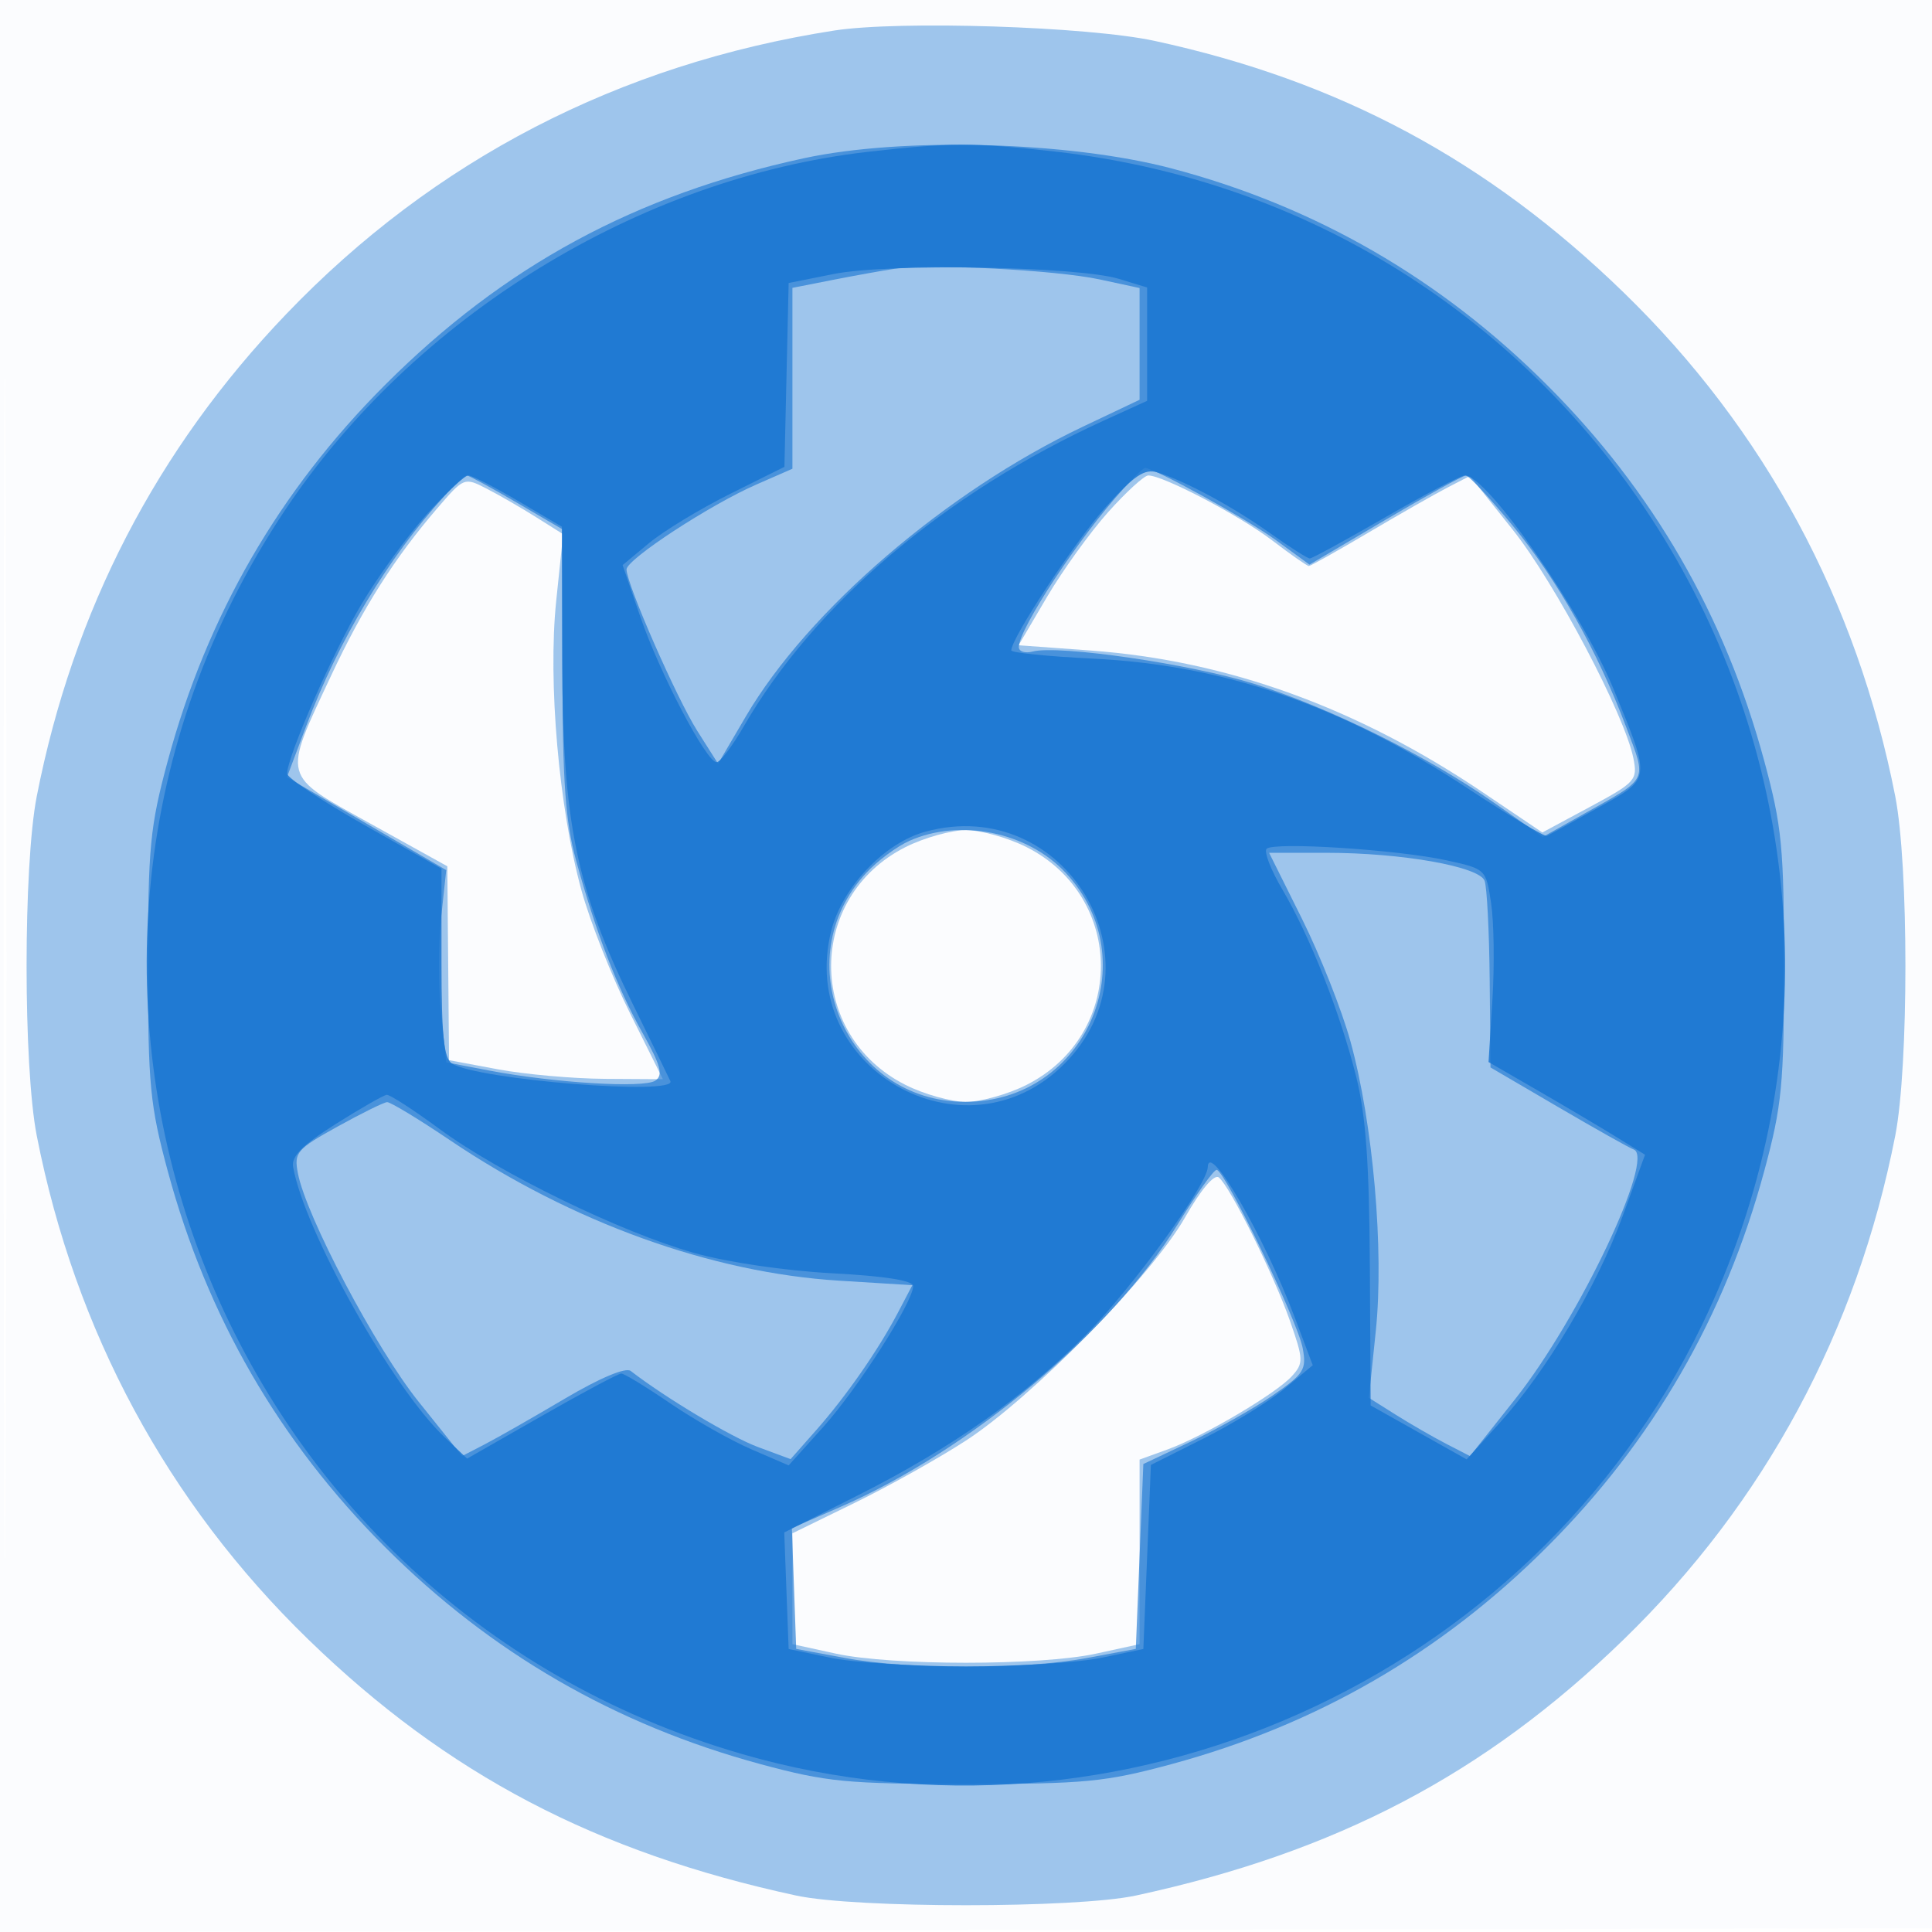
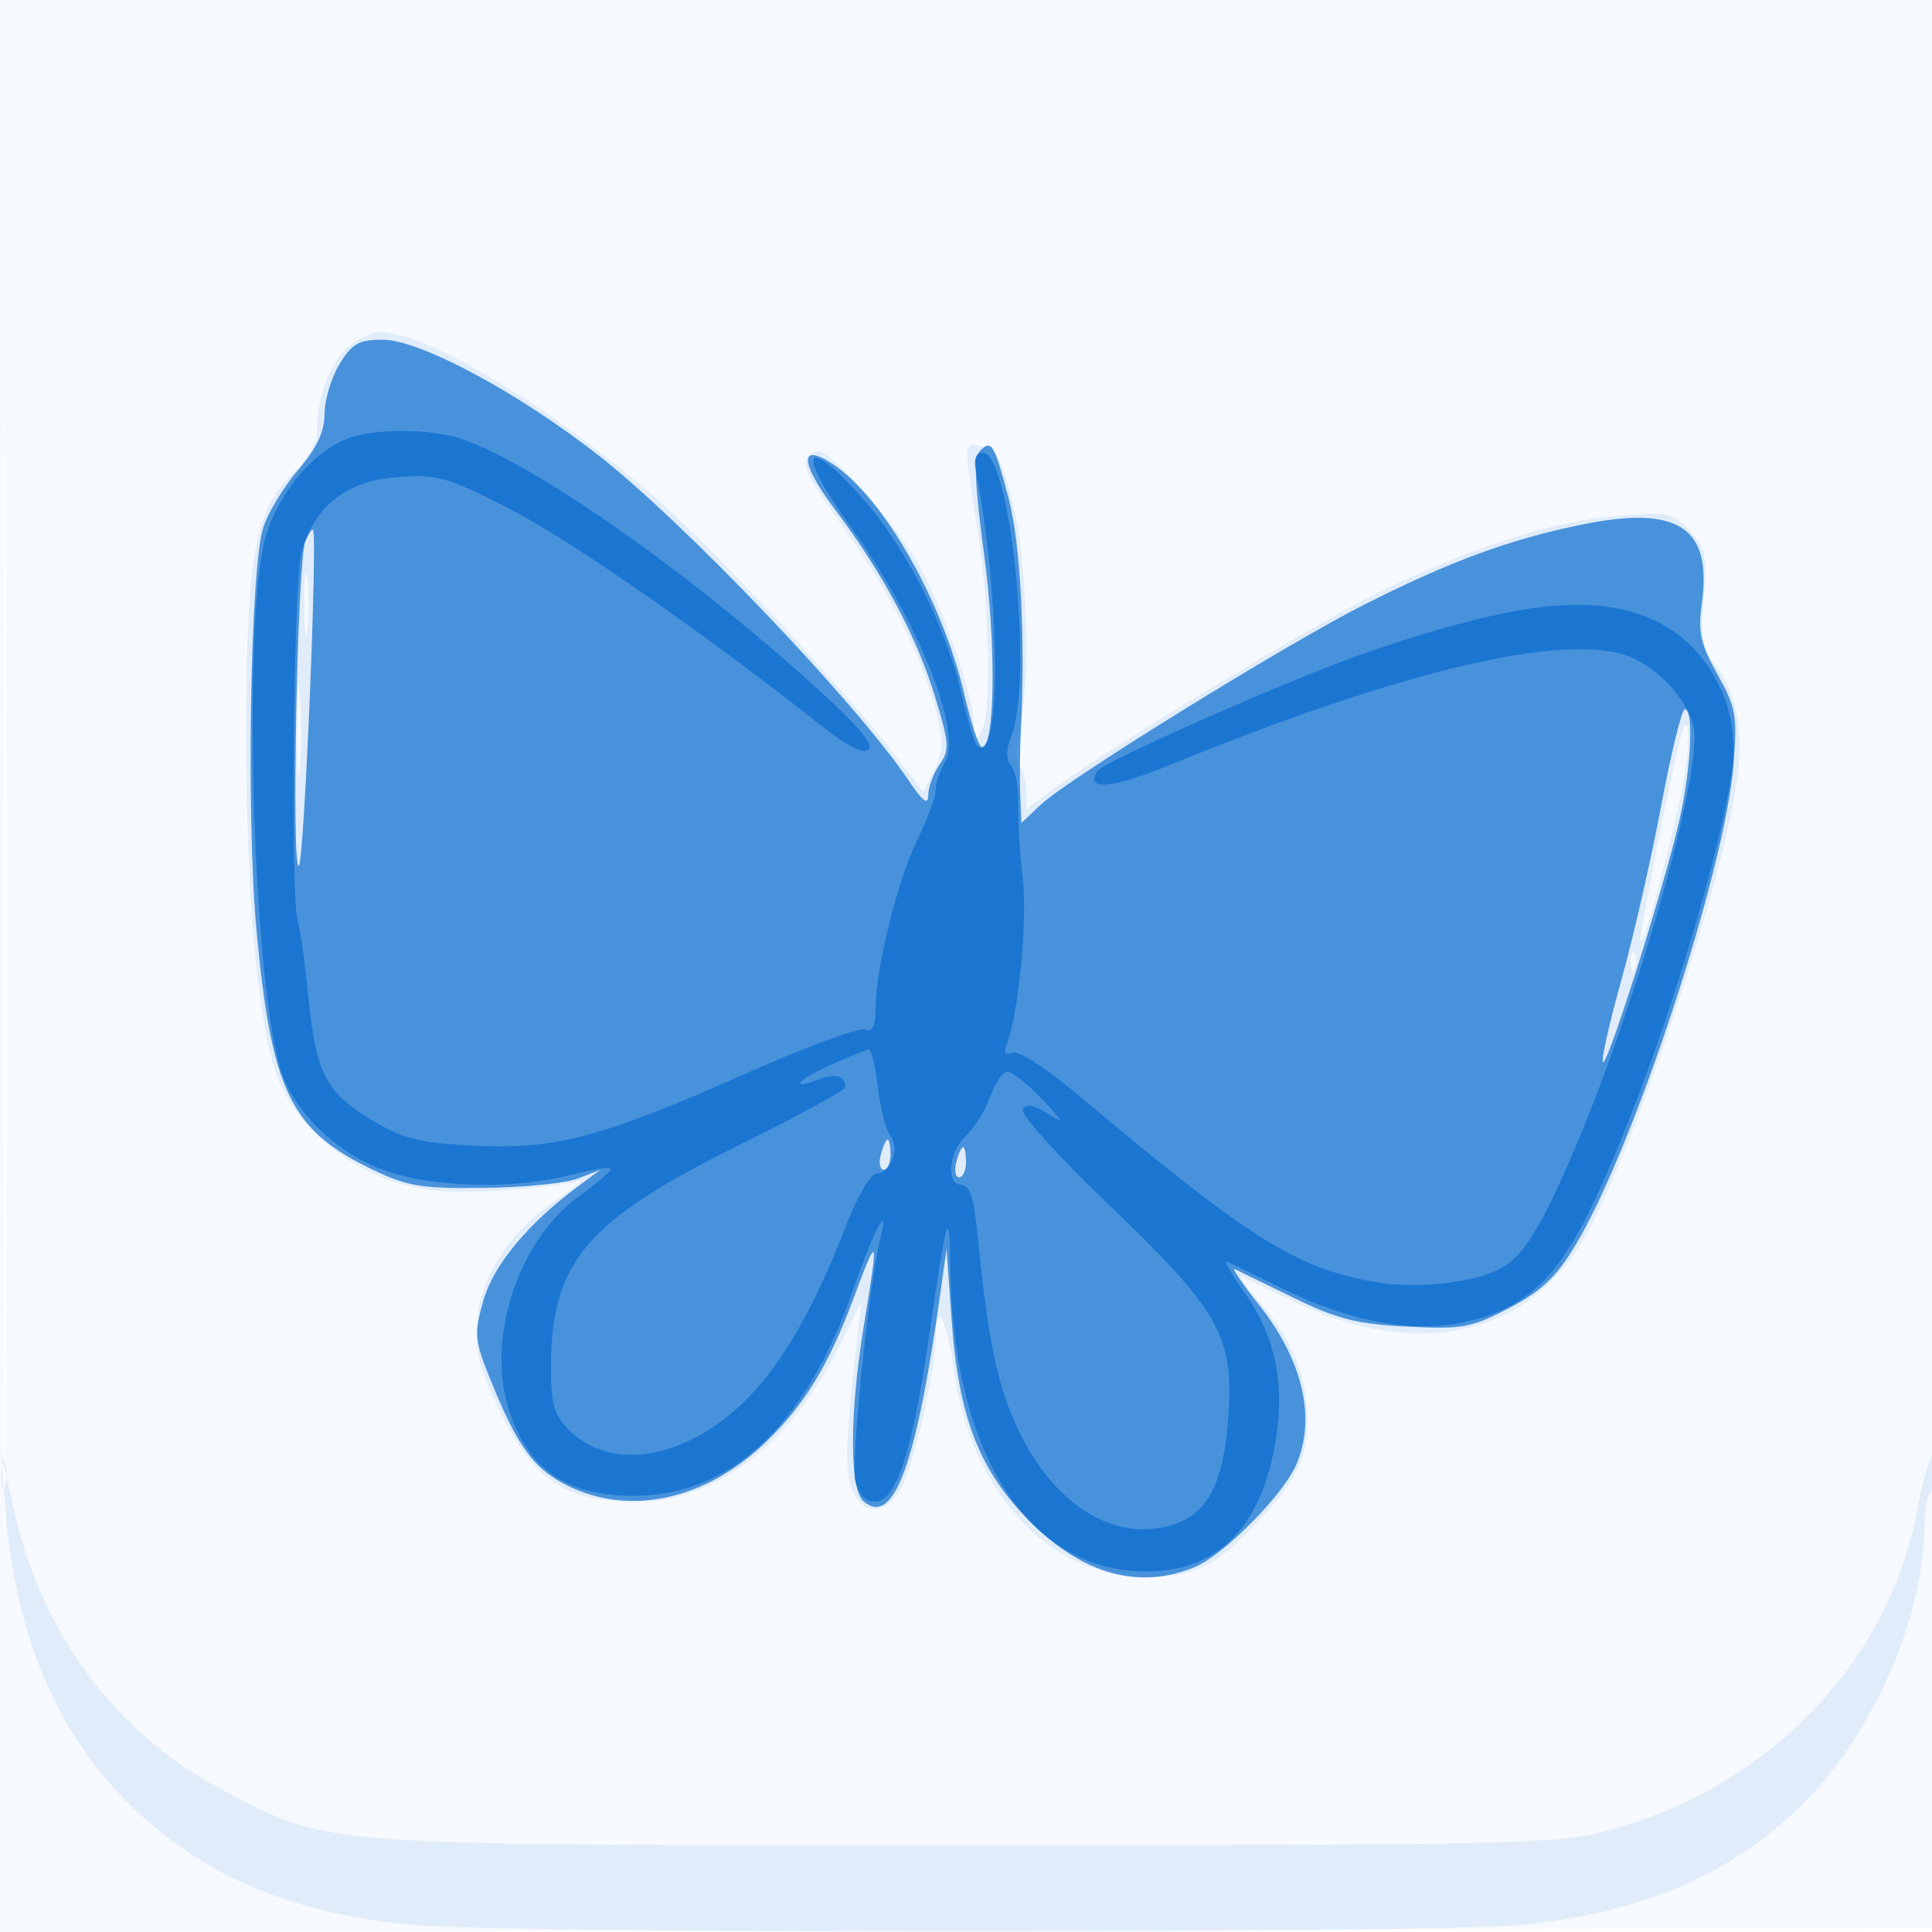
<svg xmlns="http://www.w3.org/2000/svg" width="256" height="256">
-   <path fill-opacity=".016" d="M0 128.004v128.004l128.25-.254 128.25-.254.254-127.75L257.008 0H0v128.004m.485.496c0 70.4.119 99.053.265 63.672.146-35.38.146-92.98 0-128C.604 29.153.485 58.1.485 128.5" fill="#1976D2" fill-rule="evenodd" />
-   <path fill-opacity=".414" d="M110.5 4.051C82.037 8.492 57.508 21.188 37.936 41.608 20.753 59.537 9.701 80.895 4.873 105.5c-1.801 9.181-1.801 35.819 0 45 5.086 25.923 17.318 48.612 35.98 66.739 18.375 17.848 38.091 28.197 64.647 33.931 7.912 1.708 37.088 1.708 45 0 26.556-5.734 46.272-16.083 64.647-33.931 18.662-18.127 30.894-40.816 35.98-66.739 1.801-9.181 1.801-35.819 0-45-5.086-25.923-17.318-48.612-35.98-66.739-18.016-17.5-37.679-28.049-62.147-33.342-8.851-1.915-33.839-2.719-42.5-1.368M57.937 67.355c-5.675 6.602-9.848 13.179-14.046 22.136-6.475 13.818-6.675 13.065 5.205 19.652l10.177 5.643.114 12.846.113 12.847 6.5 1.214c3.575.667 9.951 1.235 14.169 1.26l7.669.047-4.359-8.75c-2.397-4.812-5.289-12.125-6.425-16.25-2.998-10.886-4.465-27.659-3.355-38.358l.919-8.858-3.559-2.242c-1.957-1.233-4.909-2.936-6.559-3.786-2.978-1.534-3.026-1.515-6.563 2.599m88.906.496c-2.389 2.669-6.038 7.731-8.111 11.25l-3.767 6.399 9.58.7c18.028 1.316 35.321 7.575 51.975 18.814l7.848 5.295 6.334-3.404c6.009-3.23 6.304-3.56 5.738-6.405-1.147-5.77-10.374-23.254-15.998-30.312l-5.672-7.12-3.002 1.552c-1.651.854-6.361 3.538-10.467 5.966-4.107 2.428-7.65 4.414-7.875 4.414-.225 0-2.416-1.532-4.869-3.404-4.319-3.297-14.43-8.596-16.402-8.596-.533 0-2.924 2.183-5.312 4.851M119.97 112.25c-13.123 6.629-13.123 24.871 0 31.5 2.45 1.238 6.063 2.25 8.03 2.25 1.967 0 5.58-1.012 8.03-2.25 13.123-6.629 13.123-24.871 0-31.5-2.45-1.237-6.063-2.25-8.03-2.25-1.967 0-5.58 1.013-8.03 2.25M157 161.354c-4.352 7.642-20.272 23.85-29 29.524-3.575 2.325-10.213 6.041-14.75 8.26l-8.25 4.033V217.858l5.75 1.254c7.405 1.615 27.095 1.615 34.5 0l5.75-1.254v-24.456l3.648-1.32c4.794-1.733 14.437-7.412 16.54-9.741 1.553-1.719 1.535-2.204-.269-7.341-2.19-6.233-7.905-17.753-9.416-18.979-.608-.493-2.383 1.609-4.503 5.333" fill="#1976D2" fill-rule="evenodd" />
-   <path fill-opacity=".633" d="M106.5 20.973c-22.292 4.83-39.705 14.257-55.488 30.039-14.029 14.03-23.57 30.536-28.774 49.782-2.363 8.739-2.625 11.45-2.625 27.206s.262 18.467 2.625 27.206c5.204 19.246 14.745 35.752 28.774 49.782 14.03 14.029 30.536 23.57 49.782 28.774 8.739 2.363 11.45 2.625 27.206 2.625s18.467-.262 27.206-2.625c19.246-5.204 35.752-14.745 49.782-28.774 14.029-14.03 23.57-30.536 28.774-49.782 2.363-8.739 2.625-11.45 2.625-27.206s-.262-18.467-2.625-27.206c-5.204-19.246-14.745-35.752-28.774-49.782-14.091-14.09-30.744-23.693-49.782-28.705-13.549-3.567-35.609-4.171-48.706-1.334m12 14.646c-1.65.25-5.362.92-8.25 1.489L105 38.142v23.97l-4.75 2.077c-6.192 2.707-17.255 9.944-17.232 11.273.035 1.995 6.648 17.075 9.379 21.388l2.754 4.349 3.674-6.267c8.243-14.057 26.562-29.805 44.666-38.396L151 52.973V38.166l-5.25-1.133c-5.812-1.255-22.567-2.124-27.25-1.414m30.364 29.131C143.041 71.129 135 83.305 135 85.744c0 .588.826.853 1.835.589 3.458-.904 21.048 1.663 29.357 4.284 10.03 3.165 22.999 9.592 31.774 15.747l6.466 4.535 5.534-3.108c8.572-4.815 8.255-4.157 5.513-11.444-3.799-10.092-9.099-19.497-15.061-26.725-3.004-3.642-5.79-6.614-6.19-6.605-.4.009-5.225 2.667-10.721 5.907l-9.993 5.89-4.507-3.286C165.275 68.808 152.92 62 151.716 62c-.188 0-1.472 1.237-2.852 2.75m-90 1C51.41 73.915 44.842 84.856 40.56 96.241l-2.536 6.741 10.552 6.155 10.552 6.156-.681 6.353c-.374 3.495-.372 9.226.004 12.737l.683 6.383 5.683 1.085c8.602 1.642 20.516 2.366 22.019 1.338 1.068-.73.728-1.998-1.686-6.301-3.395-6.053-6.18-13.281-8.819-22.888-1.413-5.145-1.79-10.397-1.808-25.188L74.5 70.123l-6.088-3.561C65.063 64.603 62.11 63 61.849 63c-.261 0-1.605 1.237-2.985 2.75m61.636 45.667c-1.65.737-4.209 2.632-5.686 4.211-10.782 11.526-2.66 30.372 13.089 30.372 15.938 0 24.142-18.76 13.283-30.373-5.038-5.388-13.972-7.206-20.686-4.21m52.021 10.333c2.397 4.813 5.289 12.125 6.425 16.25 2.998 10.886 4.465 27.659 3.355 38.358l-.919 8.858 3.559 2.242c1.957 1.233 4.972 2.97 6.7 3.861l3.141 1.62 5.984-7.548c8.468-10.679 18.616-32.069 15.696-33.084-.529-.184-5.012-2.704-9.962-5.6l-9-5.265-.109-11.634c-.061-6.398-.364-12.295-.675-13.105-.725-1.891-10.983-3.703-20.967-3.703h-7.587l4.359 8.75M44.704 149.289c-5.391 2.986-5.757 3.417-5.238 6.149 1.091 5.733 10.297 23.167 15.988 30.278l5.776 7.216 3.002-1.552c1.651-.854 6.432-3.58 10.625-6.059 4.62-2.731 8.054-4.175 8.714-3.664 4.628 3.577 13.301 8.762 16.873 10.086l4.316 1.6 3.37-3.816c3.99-4.517 8.242-10.633 10.867-15.629l1.893-3.603-9.695-.598c-16.92-1.046-35.444-7.731-51.57-18.613-4.144-2.796-7.893-5.066-8.33-5.045-.437.022-3.403 1.484-6.591 3.25m111.329 12.97c-8.786 14.244-27.564 29.962-44.73 37.44l-6.376 2.778.286 8.006.287 8.007 6.5 1.208c8.333 1.549 23.668 1.549 32 0l6.5-1.209.5-12.249.5-12.249 6.276-2.966c3.452-1.63 8.335-4.381 10.851-6.113 4.167-2.866 4.523-3.428 3.986-6.28-.682-3.621-10.343-23.636-11.403-23.623-.39.004-2.72 3.267-5.177 7.25" fill="#1976D2" fill-rule="evenodd" />
-   <path fill-opacity=".833" d="M115 20.118C84.682 23.586 54.789 41.994 37.68 67.73-3.021 128.953 27.51 211.9 98.296 232.413c50.062 14.507 104.459-9.792 127.215-56.827C258.3 107.81 214.472 28.41 139.666 20.069c-10.711-1.194-13.857-1.188-24.666.049m-4.5 16.181l-6 1.201-.28 12.178-.28 12.179-7.22 3.599c-3.971 1.98-8.795 4.91-10.72 6.51l-3.5 2.91 2.334 6.812C87.393 89.16 93.598 101 94.954 101c.471 0 2.089-2.137 3.596-4.75 9.336-16.183 26.726-30.955 47.7-40.518l5.75-2.621V38.094l-3.75-1.144c-5.437-1.658-30.556-2.091-37.75-.651m36.061 30.844C142.51 71.649 134 84.546 134 86.18c0 .31 4.838.799 10.75 1.087 17.603.858 33.113 6.239 49.915 17.316 5.371 3.542 10.015 6.322 10.319 6.178.304-.143 3.341-1.819 6.75-3.723 7.107-3.97 7.052-3.561 2.109-15.64C209.616 81.068 197.061 63 194.11 63c-.524 0-5.238 2.475-10.478 5.5-5.239 3.025-9.774 5.5-10.077 5.5-.303 0-2.689-1.521-5.303-3.38-4.927-3.505-11.193-6.882-14.883-8.021-1.702-.526-3.071.388-6.808 4.544m-90.026 1.029c-2.558 2.845-6.464 8.226-8.681 11.958-3.706 6.237-9.746 20.006-9.814 22.37-.016.55 4.581 3.611 10.216 6.803l10.244 5.802v12.483c0 9.611.322 12.681 1.398 13.348 3.467 2.146 29.807 4.253 28.929 2.314-.187-.412-2.439-5.025-5.004-10.25-7.445-15.161-9.276-24.064-9.326-45.352l-.043-17.851-5.771-3.399C65.508 64.529 62.522 63 62.048 63c-.474 0-2.955 2.328-5.513 5.172m66.085 42.031c-5.429 1.479-11.024 7.375-12.478 13.148C105.571 141.503 127.79 154.21 141 141c13.493-13.493.151-35.847-18.38-30.797m45.208 2.27c-.369.387.572 2.813 2.091 5.39 3.672 6.227 7.668 16.356 9.778 24.784 1.284 5.128 1.741 11.474 1.817 25.216l.102 18.364 6.362 3.573 6.361 3.573 4.296-4.745c6.263-6.918 12.985-18.203 16.375-27.493l2.965-8.125-3.737-2.311c-2.056-1.271-6.722-4.035-10.369-6.143l-6.63-3.832.513-8.233c.283-4.528.206-10.283-.17-12.79-.68-4.54-.702-4.561-5.882-5.699-6.478-1.422-22.966-2.478-23.872-1.529M44.5 148.928c-4.405 2.781-5.911 4.291-5.665 5.68 1.497 8.459 13.101 29.194 20.024 35.778l3.035 2.886 9.868-5.636c5.427-3.1 10.181-5.636 10.564-5.636.383 0 3.299 1.776 6.479 3.947 3.181 2.171 8.013 4.91 10.739 6.086l4.956 2.139 4.54-5.042c4.589-5.096 11.96-16.631 11.96-18.716 0-.736-3.755-1.33-10.75-1.701-6.206-.33-13.92-1.465-18.25-2.686-9.699-2.736-25.808-10.574-33.753-16.423-3.439-2.532-6.589-4.572-7-4.534-.411.039-3.447 1.775-6.747 3.858m115.533 5.738c-.066 2.336-10.026 16.03-16.166 22.227-8.065 8.141-17.827 15.013-30.159 21.23l-9.791 4.937.291 7.72.292 7.72 5.5 1.154c3.025.634 11.125 1.153 18 1.153s14.975-.519 18-1.153l5.5-1.154.5-12.195.5-12.195 7-3.515c3.85-1.934 8.675-4.906 10.723-6.605l3.722-3.09-2.347-6.236c-4.096-10.882-11.461-23.619-11.565-19.998" fill="#1976D2" fill-rule="evenodd" />
+   <path fill-opacity=".039" d="M0 128.004v128.004l128.25-.254 128.25-.254.254-127.75L257.008 0H0v128.004m.485.496c0 70.4.119 99.053.265 63.672.146-35.38.146-92.98 0-128C.604 29.153.485 58.1.485 128.5" fill="#1976D2" fill-rule="evenodd" />
+   <path fill-opacity=".098" d="M45.574 46.514C43.311 48.956 42 52.964 42 57.438c0 1.203-1.366 3.497-3.037 5.097-5.21 4.992-6.332 11.099-6.334 34.465-.001 21.569 1.378 37.37 3.944 45.173 1.988 6.045 8.363 11.981 15.366 14.307 4.016 1.334 7.353 1.639 13.921 1.276 4.752-.263 9.54-.827 10.64-1.253 1.1-.426-.079.64-2.619 2.369-6.246 4.25-10.064 9.977-10.638 15.955-.371 3.86.126 6.042 2.557 11.232C70.509 196.111 74.654 199 84.369 199c10.378 0 20.298-7.579 26.722-20.418l3.044-6.082-.514 4.5c-1.585 13.882-1.725 17.71-.738 20.25 1.442 3.715 4.619 3.613 6.597-.211 1.765-3.414 4.506-15.672 4.55-20.354.042-4.403 1.523-1.55 2.296 4.425 2.128 16.434 12.619 27.89 25.539 27.89 6.211 0 9.37-1.507 14.281-6.814 5.809-6.276 7.085-8.788 7.085-13.943 0-5.877-1.958-10.724-6.356-15.732-1.856-2.115-2.925-3.635-2.375-3.38.55.256 3.523 1.684 6.606 3.174 17.381 8.401 32.481 4.551 39.86-10.164 6.753-13.466 16.879-44.152 19.046-57.716 1.162-7.273.213-12.69-2.894-16.528-1.52-1.877-1.764-3.44-1.347-8.631.456-5.681.26-6.607-1.881-8.914-2.244-2.417-2.816-2.541-9.39-2.032-8.759.677-20.206 4.388-32.5 10.534-9.256 4.627-36.239 20.988-42.75 25.921l-3.25 2.462v-2.418c0-1.331-.446-2.865-.99-3.409-.654-.654-.654-2.164 0-4.444 1.618-5.642 1.147-22.67-.842-30.466-1.471-5.763-2.174-7.056-3.977-7.32-2.58-.376-2.532-1.126-.691 10.82 1.673 10.856 1.931 24.786.5 27-.76 1.176-.973.927-.985-1.154-.022-3.782-4.31-15.966-7.595-21.579-1.534-2.622-5.037-7.146-7.784-10.053-4.255-4.504-5.198-5.08-6.379-3.9-1.18 1.181-.541 2.554 4.323 9.286 6.156 8.519 10.639 17.413 12.496 24.788.949 3.77.899 5.179-.27 7.594l-1.436 2.964-3.655-4.723c-7.275-9.401-24.394-27.773-32.217-34.575C72.946 53.864 56.483 44 50.369 44c-1.355 0-3.513 1.131-4.795 2.514M40.32 80c0 3.575.182 5.037.403 3.25.222-1.787.222-4.713 0-6.5-.221-1.787-.403-.325-.403 3.25m-.96 17c0 5.225.169 7.362.375 4.75s.206-6.888 0-9.5-.375-.475-.375 4.75m183.267 1c-1.745 7.041-5.534 26.426-5.225 26.735.473.473 4.328-13.904 5.661-21.12 1.068-5.777.719-10.274-.436-5.615m-6.548 29.583c.048 1.165.285 1.402.604.605.289-.722.253-1.585-.079-1.917-.332-.332-.568.258-.525 1.312M.662 199.5c1.311 16.969 6.709 29.929 16.47 39.547 9.373 9.234 20.591 14.146 36.368 15.923 11.869 1.337 137.131 1.337 149 0 15.777-1.777 26.995-6.689 36.368-15.923 9.198-9.063 16.075-24.738 16.117-36.738.008-2.305.465-4.469 1.015-4.809.55-.34 1-1.806 1-3.259 0-4.417-1.645-1.197-2.942 5.759-3.834 20.561-20.042 37.182-41.671 42.733-6.295 1.615-13.553 1.767-84.387 1.767-86.818 0-84.155.197-98.387-7.263-14.208-7.448-23.947-20.471-27.749-37.106L.121 192.5l.541 7m-.467-4c.02 1.65.244 2.204.498 1.231.254-.973.237-2.323-.037-3-.274-.677-.481.119-.461 1.769" fill="#1976D2" fill-rule="evenodd" />
+   <path fill-opacity=".765" d="M44.989 48.25c-1.09 1.788-1.983 4.753-1.985 6.591-.003 2.37-1.022 4.531-3.508 7.435-1.927 2.251-4.008 5.698-4.623 7.659-1.717 5.468-2.265 38.439-.886 53.329 1.938 20.941 4.487 26.366 14.755 31.408 5.158 2.533 6.749 2.818 15.258 2.733 5.225-.052 10.85-.606 12.5-1.23l3-1.136-3 2.231c-6.629 4.928-11.153 10.419-12.475 15.141-1.224 4.371-1.148 5.191.965 10.417 3.615 8.942 5.773 11.879 10.363 14.101 8.213 3.975 18.161 1.782 26.003-5.734 5.229-5.011 8.417-10.212 11.746-19.163 3.262-8.773 3.357-8.536 1.384 3.468-1.942 11.822-1.955 21.866-.03 23.464 3.992 3.313 6.968-4.848 10.197-27.964l.768-5.5.684 9.5c.923 12.835 3.692 19.927 10.394 26.629 7.024 7.025 14.494 9.072 21.864 5.993 3.758-1.571 11.544-9.406 13.342-13.427 2.746-6.143.977-13.888-4.86-21.272-2.248-2.844-3.695-4.982-3.216-4.752.479.23 4.001 1.947 7.826 3.814 5.716 2.79 8.387 3.467 15 3.799 7.349.369 8.521.154 13.545-2.483 4.279-2.247 6.228-4.1 8.777-8.344 7.717-12.852 19.786-49.552 20.92-63.614.524-6.498.329-7.603-2.121-11.986-2.249-4.024-2.595-5.585-2.075-9.364 1.399-10.17-3.135-13.119-16.06-10.449-9.465 1.955-17.173 4.788-28.441 10.454-10.234 5.146-39.47 23.207-43.076 26.611l-2.576 2.432-.158-3.771c-.087-2.073-.053-5.795.074-8.27.633-12.257-.03-24.985-1.612-30.946-1.95-7.345-2.256-7.85-3.813-6.293-.836.836-.687 4.411.578 13.853C132.025 85.607 131.853 99 130.092 99c-.371 0-1.418-3.165-2.326-7.034-2.914-12.419-10.738-26.097-17.439-30.488-4.481-2.935-4.338-.153.308 6.022 6.328 8.408 10.837 16.849 13.271 24.838 1.873 6.147 1.932 7.055.589 8.973-.822 1.174-1.495 2.997-1.495 4.051 0 1.388-.724.843-2.62-1.972-6.921-10.272-29.66-34.117-41.011-43.004-10.698-8.376-23.686-15.347-28.634-15.369-3.182-.014-4.071.486-5.746 3.233m-4.523 23.457c-1.062 2.439-1.89 43.998-.856 42.994.7-.681 2.5-43.664 1.862-44.494-.124-.161-.576.514-1.006 1.5m179.653 35.044c-1.31 7.012-3.688 17.421-5.284 23.131-1.597 5.711-2.691 10.595-2.432 10.854.573.574 7.953-22.72 10.053-31.736 1.611-6.914 2.039-15.001.794-14.999-.412 0-1.822 5.738-3.131 12.75M116.71 153c-.287 1.1-.115 2 .384 2 .498 0 .906-.9.906-2s-.173-2-.383-2c-.211 0-.619.9-.907 2m10 1c-.287 1.1-.115 2 .384 2 .498 0 .906-.9.906-2s-.173-2-.383-2c-.211 0-.619.9-.907 2" fill="#1976D2" fill-rule="evenodd" />
+   <path fill-opacity=".961" d="M46 58.118c-4.59 1.821-9.005 7.103-10.756 12.867-3.104 10.217-1.893 57.13 1.816 70.336 1.584 5.64 7.151 11.24 13.555 13.636 6.469 2.421 17.345 2.719 25.167.689 2.87-.744 5.191-1.081 5.157-.75-.034.332-1.946 1.972-4.25 3.645-8.093 5.874-12.335 18.988-9.197 28.434 2.595 7.815 7.6 11.225 16.473 11.225 12.881 0 22.864-9.378 29.075-27.315 2.695-7.784 4.908-11.984 3.627-6.885-1.514 6.03-3.962 29.753-3.328 32.25.451 1.772 1.365 2.75 2.571 2.75 2.829 0 4.978-6.556 7.201-21.969 2.355-16.323 2.706-17.447 2.818-9.031.328 24.711 10.34 40.231 25.952 40.231 9.332 0 15.094-5.696 17.08-16.883 1.393-7.85.069-14.289-4.161-20.235-1.716-2.413-2.711-4.192-2.21-3.955.5.238 3.894 1.891 7.541 3.675 8.999 4.403 17.182 5.863 24.133 4.307 8.055-1.803 12.279-5.862 17.272-16.6 7.332-15.766 15.671-41.879 17.948-56.198 1.354-8.517-3.141-17.079-10.669-20.323-8.003-3.449-18.075-2.265-37.69 4.43-9.409 3.211-34.955 14.466-35.748 15.75-1.621 2.623 1.925 2.317 9.623-.83 31.846-13.022 53.993-18.026 61.8-13.964 3.69 1.92 6.808 5.548 7.582 8.822 1.329 5.623-7.061 35.555-15.632 55.773-4.424 10.434-6.893 14.471-9.805 16.03-3.763 2.013-11.355 2.824-16.945 1.808-10.464-1.9-16.545-5.759-39.574-25.11-3.87-3.252-7.476-5.539-8.259-5.239-.955.367-1.197.031-.772-1.075 1.569-4.091 2.773-16.462 2.131-21.914-.388-3.3-.651-7.736-.584-9.859.067-2.122-.352-4.43-.931-5.128-.74-.891-.728-2.126.038-4.141 2.869-7.547-.157-37.372-3.792-37.372-1.006 0-1.263.796-.886 2.75 3.262 16.939 3.302 39.256.064 36.018-.311-.31-1.23-3.416-2.043-6.901-2.146-9.2-7.635-19.877-13.537-26.336-7.444-8.144-8.243-5.575-1.269 4.077 9.143 12.655 15.068 27.513 12.568 31.517-.635 1.017-1.154 2.597-1.154 3.512s-1.127 3.966-2.504 6.781c-2.631 5.379-5.449 16.848-5.479 22.301-.012 2.322-.402 3.071-1.398 2.688-.759-.291-7.506 2.184-14.993 5.501-19.819 8.78-25.865 10.421-36.517 9.912-7.278-.348-9.536-.88-13.436-3.166-6.456-3.783-7.782-6.257-8.8-16.421-.481-4.803-1.112-9.366-1.403-10.14-.986-2.628-.59-44.935.458-48.825 1.666-6.187 5.968-9.561 12.821-10.054 5.266-.379 6.51-.025 14.751 4.198 8.041 4.121 25.324 16.131 41.001 28.494 3.864 3.047 5.908 4.085 6.626 3.367.719-.719-1.956-3.706-8.673-9.686-16.731-14.896-36.169-28.375-45.353-31.449-4.099-1.372-11.666-1.382-15.101-.02m64.25 82.912c-4.49 1.994-5.934 3.561-1.853 2.009 2.307-.877 3.603-.51 3.603 1.019 0 .399-6.129 3.75-13.621 7.447-20.751 10.24-25.36 15.651-25.373 29.79-.005 4.781.412 6.214 2.382 8.184 5.303 5.303 14.536 4.092 22.346-2.93 5.236-4.708 9.907-12.544 14.311-24.008 1.535-3.998 3.298-7.041 4.079-7.041 1.876 0 3.155-3.459 1.857-5.023-.578-.696-1.322-3.563-1.655-6.371-.332-2.808-.879-5.074-1.215-5.035-.336.038-2.523.92-4.861 1.959m20.938 4.327c-.668 1.846-2.108 4.166-3.201 5.155-2.307 2.087-2.686 6.488-.559 6.488 1.005 0 1.599 1.703 2.004 5.75 1.538 15.368 2.727 21.044 5.668 27.061 4.82 9.859 12.881 14.671 20.414 12.184 4.653-1.535 6.688-5.639 7.274-14.668.671-10.341-1.261-13.705-15.941-27.77-6.764-6.48-11.709-11.971-11.332-12.582.456-.737 1.521-.544 3.328.604 2.281 1.449 2.169 1.173-.789-1.946-1.896-1.998-3.943-3.633-4.549-3.633-.607 0-1.649 1.511-2.317 3.357" fill="#1976D2" fill-rule="evenodd" />
</svg>
